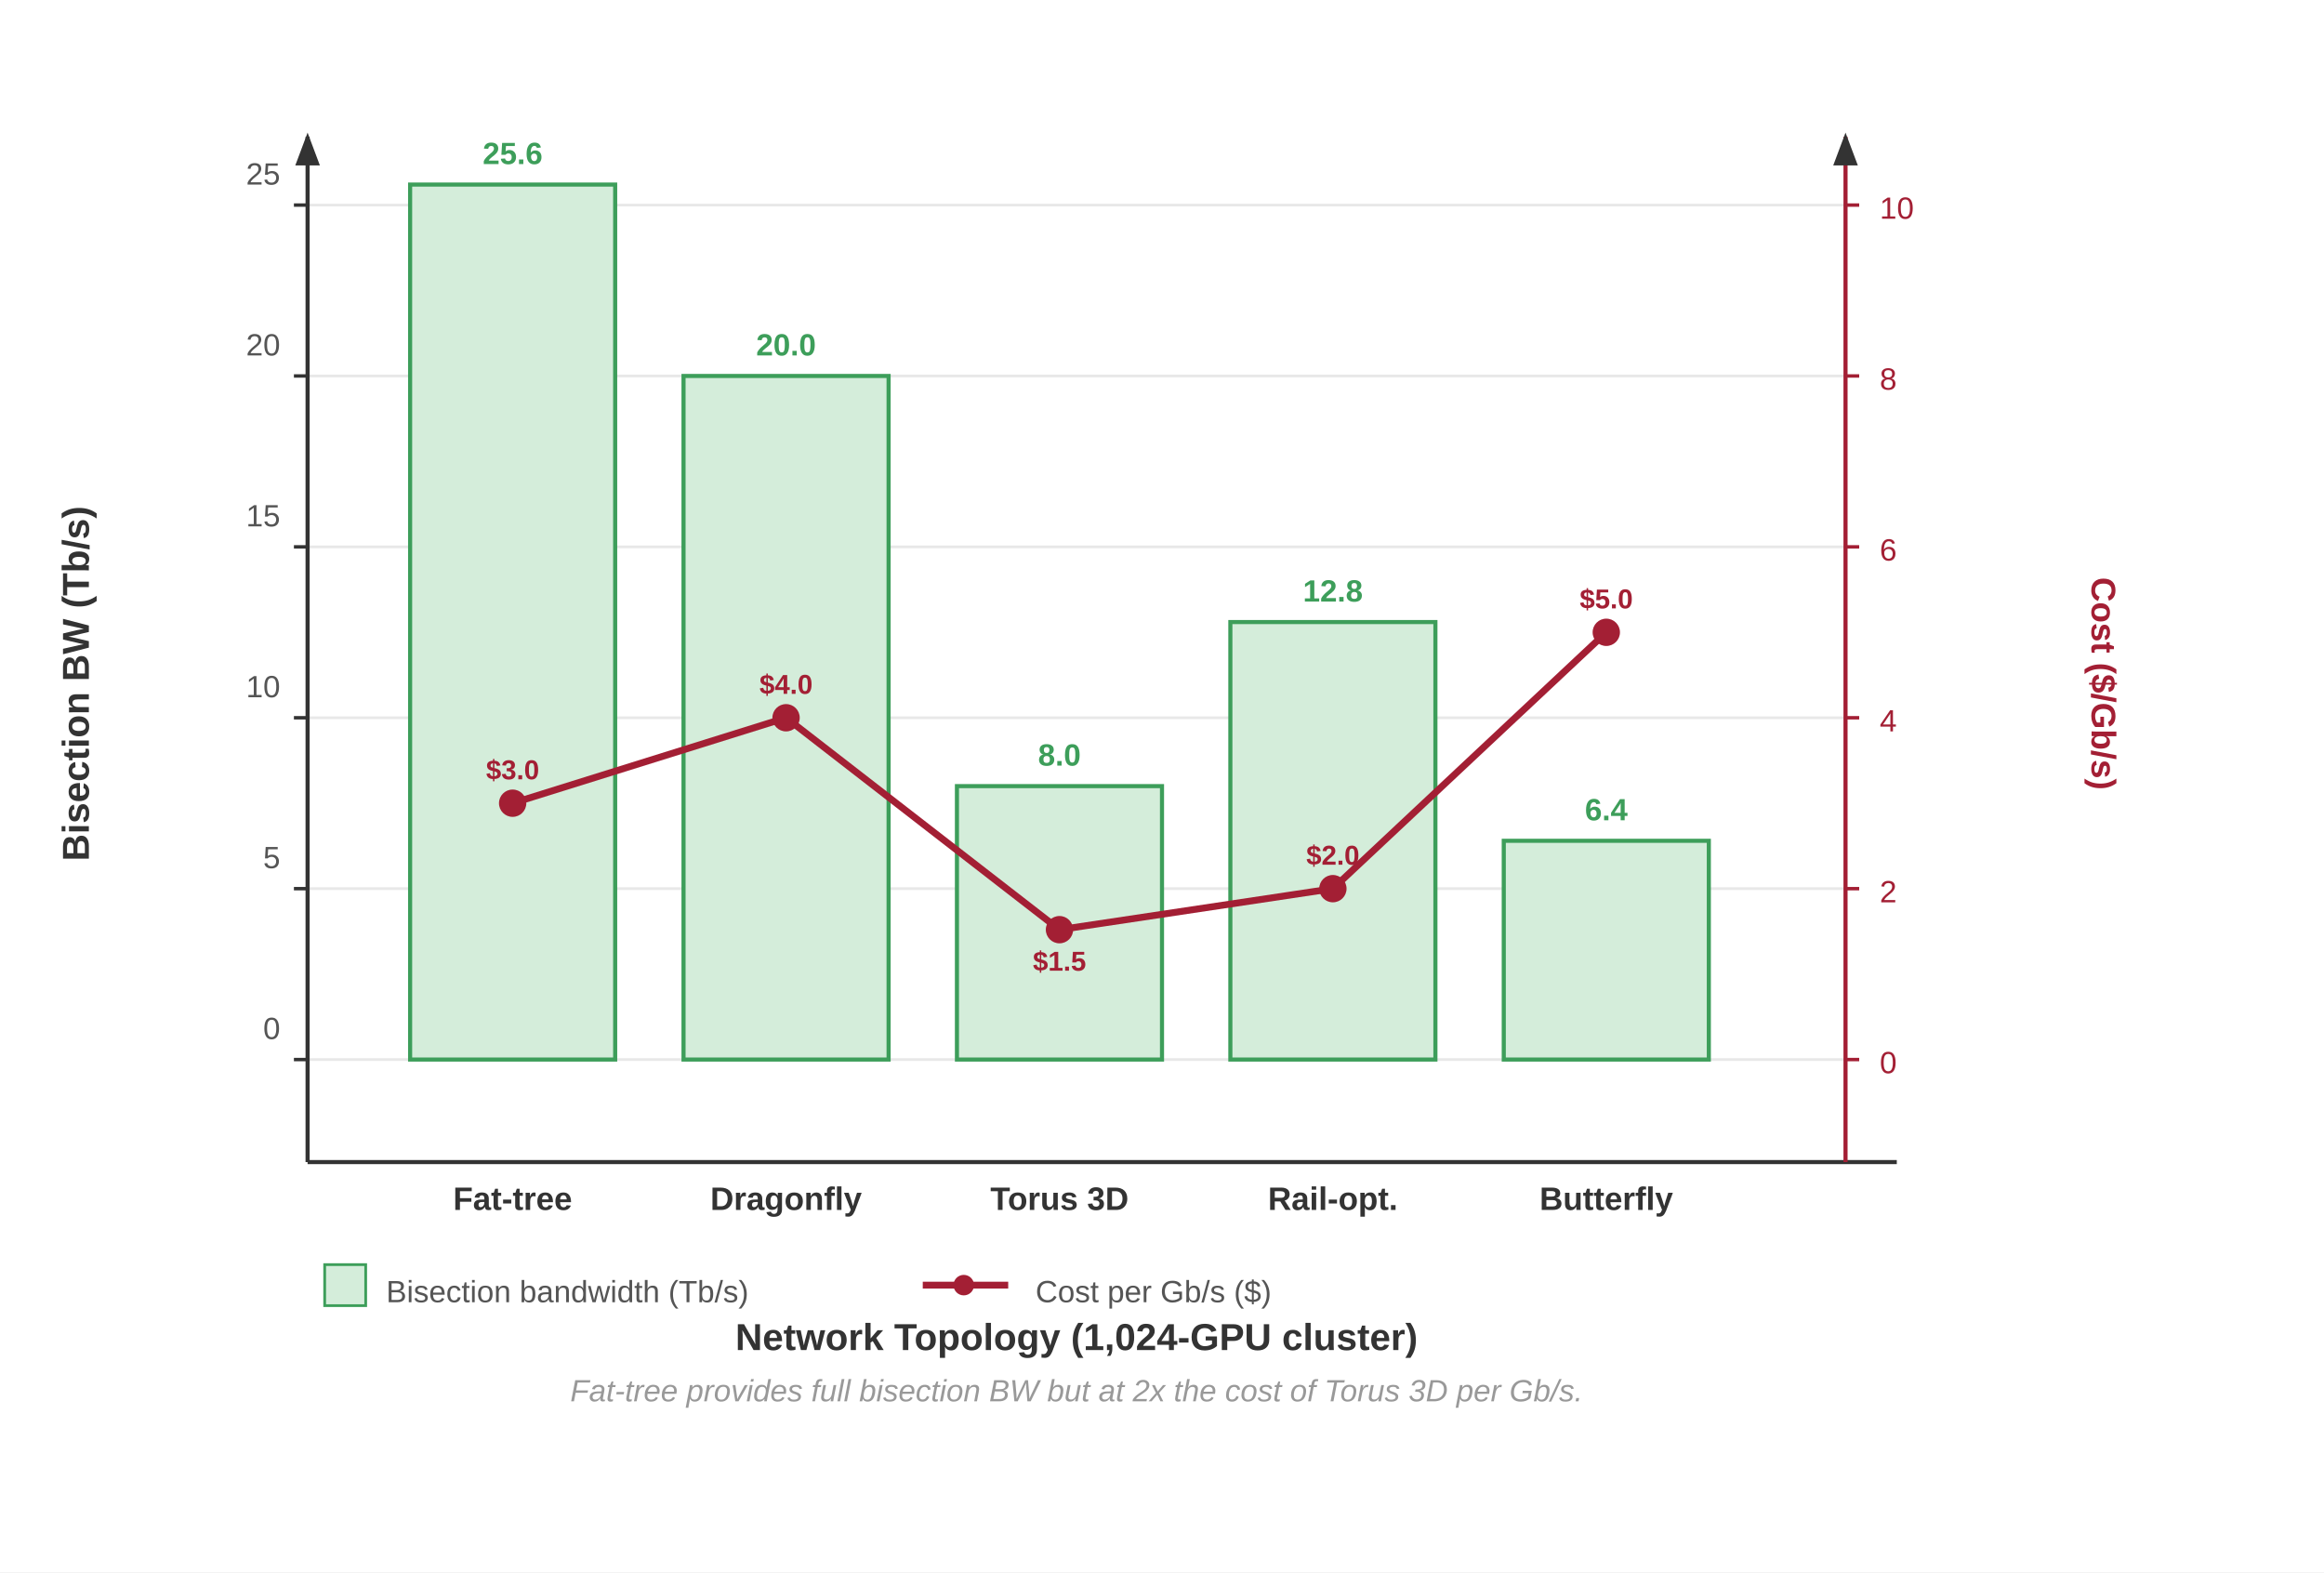
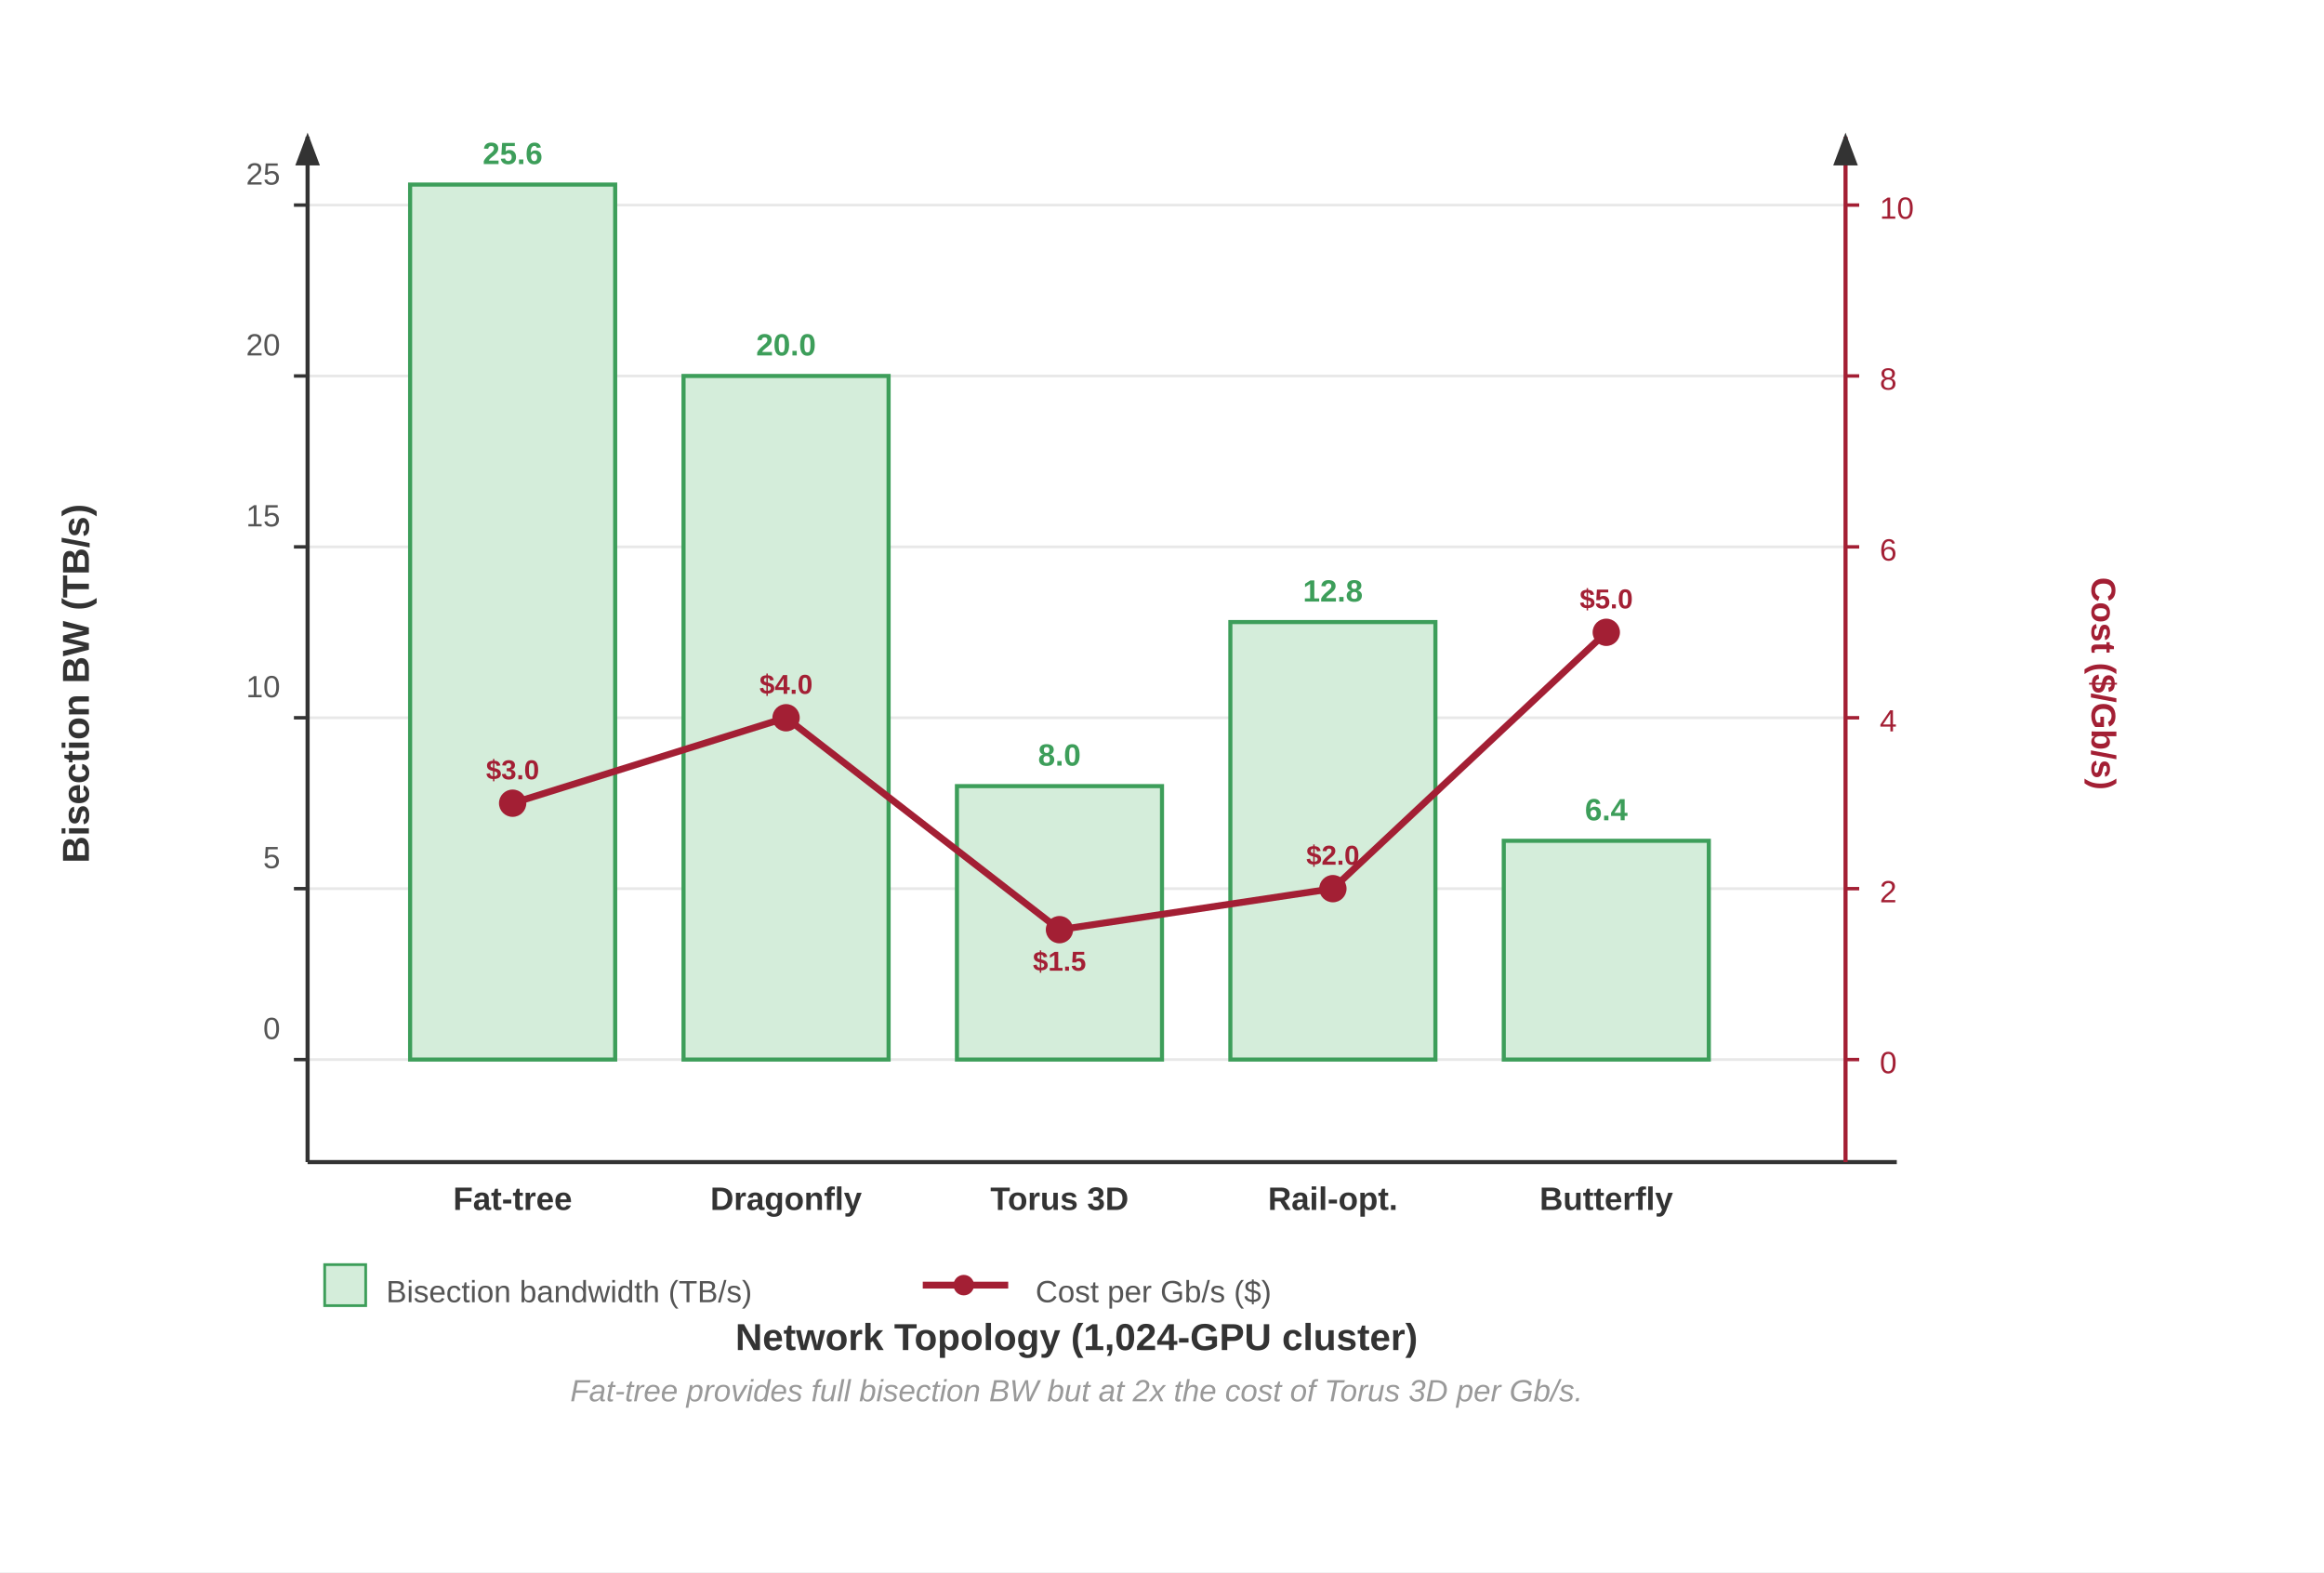
<svg xmlns="http://www.w3.org/2000/svg" font-family="Arial, Helvetica, sans-serif" viewBox="0 0 680 460">
  <rect width="680" height="460" fill="#fff" />
  <defs>
    <marker id="arrow-axis" markerWidth="8" markerHeight="6" refX="7" refY="3" orient="auto">
      <path d="M0,0 L8,3 L0,6 Z" fill="#333" />
    </marker>
  </defs>
  <rect width="640" height="420" fill="#fff" />
  <line x1="90" y1="60" x2="540" y2="60" stroke="#e8e8e8" stroke-width="0.8" />
  <line x1="90" y1="110" x2="540" y2="110" stroke="#e8e8e8" stroke-width="0.8" />
  <line x1="90" y1="160" x2="540" y2="160" stroke="#e8e8e8" stroke-width="0.8" />
  <line x1="90" y1="210" x2="540" y2="210" stroke="#e8e8e8" stroke-width="0.8" />
  <line x1="90" y1="260" x2="540" y2="260" stroke="#e8e8e8" stroke-width="0.8" />
  <line x1="90" y1="310" x2="540" y2="310" stroke="#e8e8e8" stroke-width="0.8" />
  <line x1="90" y1="340" x2="90" y2="40" stroke="#333" stroke-width="1.2" marker-end="url(#arrow-axis)" />
-   <text x="26" y="200" text-anchor="middle" font-size="11" font-weight="600" fill="#333" transform="rotate(-90,26,200)">Bisection BW (Tb/s)</text>
+   <text x="26" y="200" text-anchor="middle" font-size="11" font-weight="600" fill="#333" transform="rotate(-90,26,200)">Bisection BW (TB/s)</text>
  <line x1="86" y1="310" x2="90" y2="310" stroke="#333" stroke-width="1" />
  <text x="82" y="304.0" text-anchor="end" font-size="9" fill="#555">0</text>
  <line x1="86" y1="260" x2="90" y2="260" stroke="#333" stroke-width="1" />
  <text x="82" y="254.0" text-anchor="end" font-size="9" fill="#555">5</text>
  <line x1="86" y1="210" x2="90" y2="210" stroke="#333" stroke-width="1" />
  <text x="82" y="204.0" text-anchor="end" font-size="9" fill="#555">10</text>
  <line x1="86" y1="160" x2="90" y2="160" stroke="#333" stroke-width="1" />
  <text x="82" y="154.0" text-anchor="end" font-size="9" fill="#555">15</text>
  <line x1="86" y1="110" x2="90" y2="110" stroke="#333" stroke-width="1" />
  <text x="82" y="104.0" text-anchor="end" font-size="9" fill="#555">20</text>
  <line x1="86" y1="60" x2="90" y2="60" stroke="#333" stroke-width="1" />
  <text x="82" y="54.0" text-anchor="end" font-size="9" fill="#555">25</text>
  <line x1="90" y1="340" x2="555" y2="340" stroke="#333" stroke-width="1.2" />
  <text x="315" y="395" text-anchor="middle" font-size="11" font-weight="600" fill="#333">Network Topology (1,024-GPU cluster)</text>
  <line x1="540" y1="340" x2="540" y2="40" stroke="#a31f34" stroke-width="1.2" marker-end="url(#arrow-axis)" />
  <text x="612" y="200" text-anchor="middle" font-size="10" font-weight="600" fill="#a31f34" transform="rotate(90,612,200)">Cost ($/Gb/s)</text>
  <line x1="540" y1="310" x2="544" y2="310" stroke="#a31f34" stroke-width="1" />
  <text x="550" y="314" font-size="9" fill="#a31f34">0</text>
  <line x1="540" y1="260" x2="544" y2="260" stroke="#a31f34" stroke-width="1" />
  <text x="550" y="264" font-size="9" fill="#a31f34">2</text>
  <line x1="540" y1="210" x2="544" y2="210" stroke="#a31f34" stroke-width="1" />
  <text x="550" y="214" font-size="9" fill="#a31f34">4</text>
  <line x1="540" y1="160" x2="544" y2="160" stroke="#a31f34" stroke-width="1" />
  <text x="550" y="164" font-size="9" fill="#a31f34">6</text>
  <line x1="540" y1="110" x2="544" y2="110" stroke="#a31f34" stroke-width="1" />
  <text x="550" y="114" font-size="9" fill="#a31f34">8</text>
  <line x1="540" y1="60" x2="544" y2="60" stroke="#a31f34" stroke-width="1" />
  <text x="550" y="64" font-size="9" fill="#a31f34">10</text>
  <rect x="120" y="54" width="60" height="256" fill="#d4edda" stroke="#3d9e5a" stroke-width="1.2" />
  <text x="150" y="48" text-anchor="middle" font-size="9" font-weight="700" fill="#3d9e5a">25.6</text>
  <text x="150" y="354" text-anchor="middle" font-size="9.5" font-weight="700" fill="#333">Fat-tree</text>
  <rect x="200" y="110" width="60" height="200" fill="#d4edda" stroke="#3d9e5a" stroke-width="1.2" />
  <text x="230" y="104" text-anchor="middle" font-size="9" font-weight="700" fill="#3d9e5a">20.0</text>
  <text x="230" y="354" text-anchor="middle" font-size="9.5" font-weight="700" fill="#333">Dragonfly</text>
  <rect x="280" y="230" width="60" height="80" fill="#d4edda" stroke="#3d9e5a" stroke-width="1.2" />
  <text x="310" y="224" text-anchor="middle" font-size="9" font-weight="700" fill="#3d9e5a">8.0</text>
  <text x="310" y="354" text-anchor="middle" font-size="9.5" font-weight="700" fill="#333">Torus 3D</text>
  <rect x="360" y="182" width="60" height="128" fill="#d4edda" stroke="#3d9e5a" stroke-width="1.2" />
  <text x="390" y="176" text-anchor="middle" font-size="9" font-weight="700" fill="#3d9e5a">12.8</text>
  <text x="390" y="354" text-anchor="middle" font-size="9.5" font-weight="700" fill="#333">Rail-opt.</text>
  <rect x="440" y="246" width="60" height="64" fill="#d4edda" stroke="#3d9e5a" stroke-width="1.2" />
  <text x="470" y="240" text-anchor="middle" font-size="9" font-weight="700" fill="#3d9e5a">6.4</text>
  <text x="470" y="354" text-anchor="middle" font-size="9.5" font-weight="700" fill="#333">Butterfly</text>
  <polyline points="150,235 230,210 310,272 390,260 470,185" fill="none" stroke="#a31f34" stroke-width="2" stroke-linejoin="round" />
  <circle cx="150" cy="235" r="4" fill="#a31f34" />
  <circle cx="230" cy="210" r="4" fill="#a31f34" />
  <circle cx="310" cy="272" r="4" fill="#a31f34" />
  <circle cx="390" cy="260" r="4" fill="#a31f34" />
  <circle cx="470" cy="185" r="4" fill="#a31f34" />
  <text x="150" y="228" text-anchor="middle" font-size="8" fill="#a31f34" font-weight="700">$3.0</text>
  <text x="230" y="203" text-anchor="middle" font-size="8" fill="#a31f34" font-weight="700">$4.0</text>
  <text x="310" y="284" text-anchor="middle" font-size="8" fill="#a31f34" font-weight="700">$1.5</text>
  <text x="390" y="253" text-anchor="middle" font-size="8" fill="#a31f34" font-weight="700">$2.0</text>
  <text x="470" y="178" text-anchor="middle" font-size="8" fill="#a31f34" font-weight="700">$5.0</text>
  <rect x="95" y="370" width="12" height="12" fill="#d4edda" stroke="#3d9e5a" stroke-width="0.8" />
-   <text x="113" y="381" font-size="9" fill="#555">Bisection bandwidth (Tb/s)</text>
+   <text x="113" y="381" font-size="9" fill="#555">Bisection bandwidth (TB/s)</text>
  <line x1="270" y1="376" x2="295" y2="376" stroke="#a31f34" stroke-width="2" />
  <circle cx="282" cy="376" r="3" fill="#a31f34" />
  <text x="303" y="381" font-size="9" fill="#555">Cost per Gb/s ($)</text>
  <text x="315" y="410" text-anchor="middle" font-size="9" fill="#999" font-style="italic">Fat-tree provides full bisection BW but at 2x the cost of Torus 3D per Gb/s.</text>
</svg>
